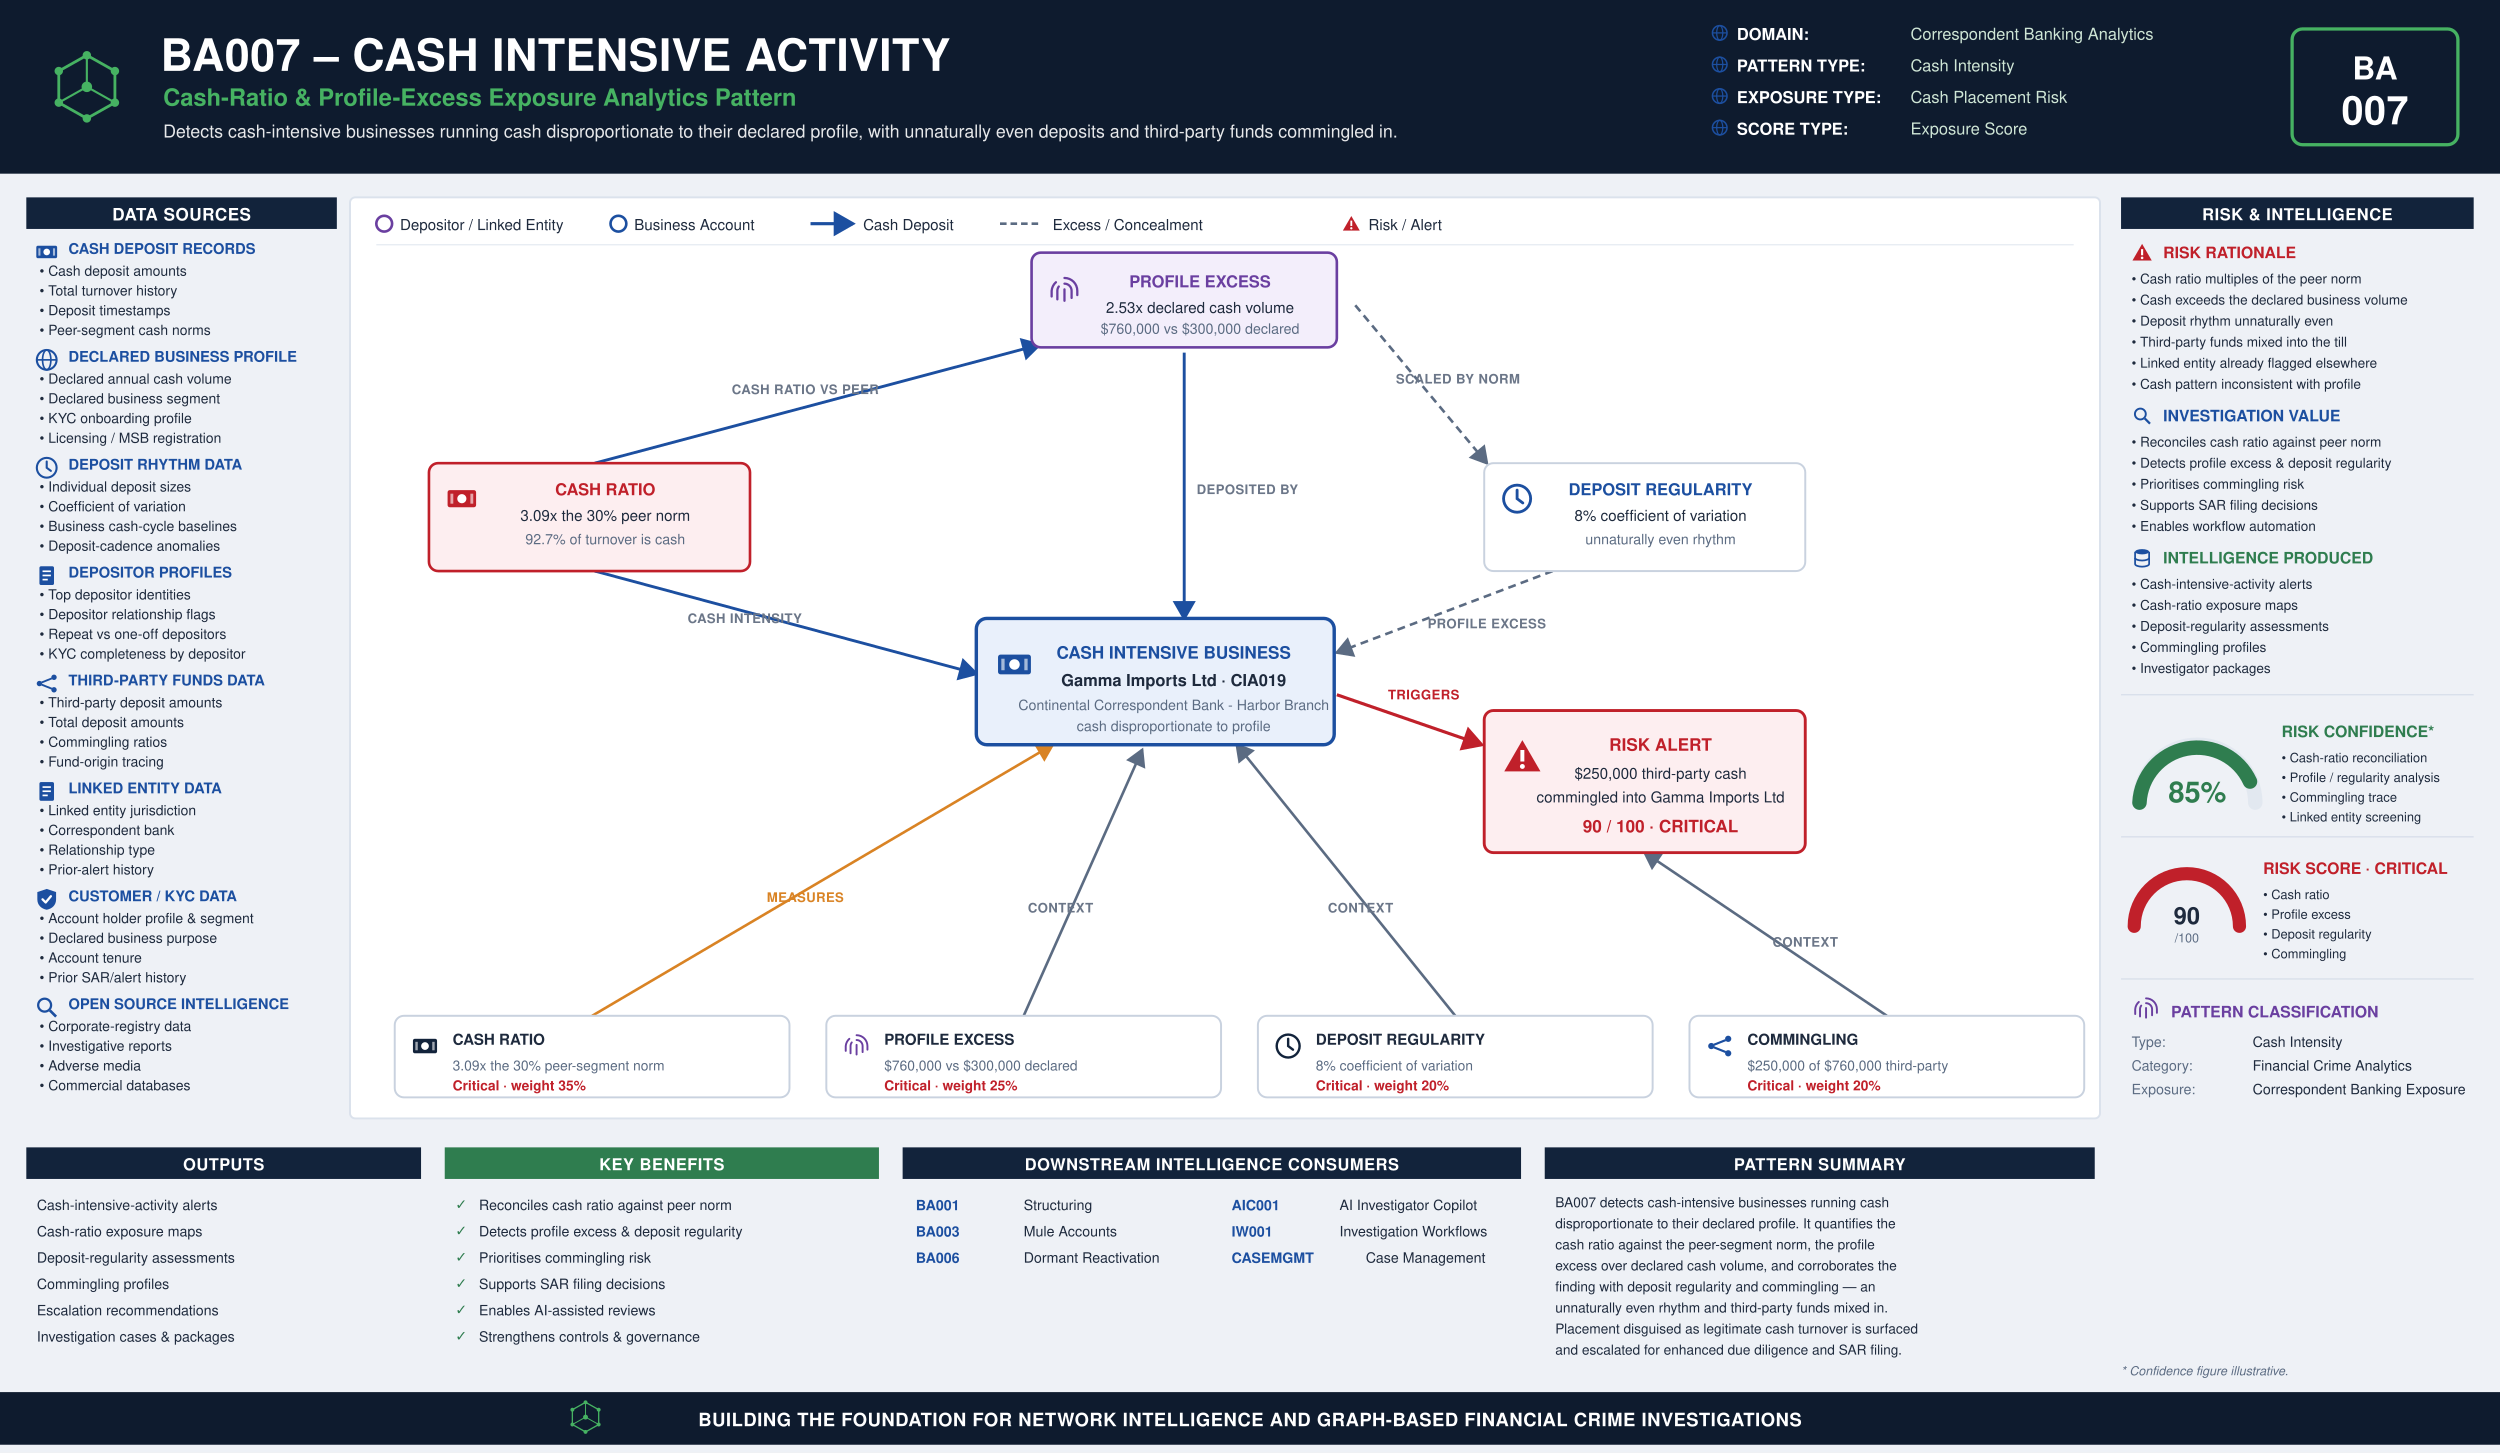
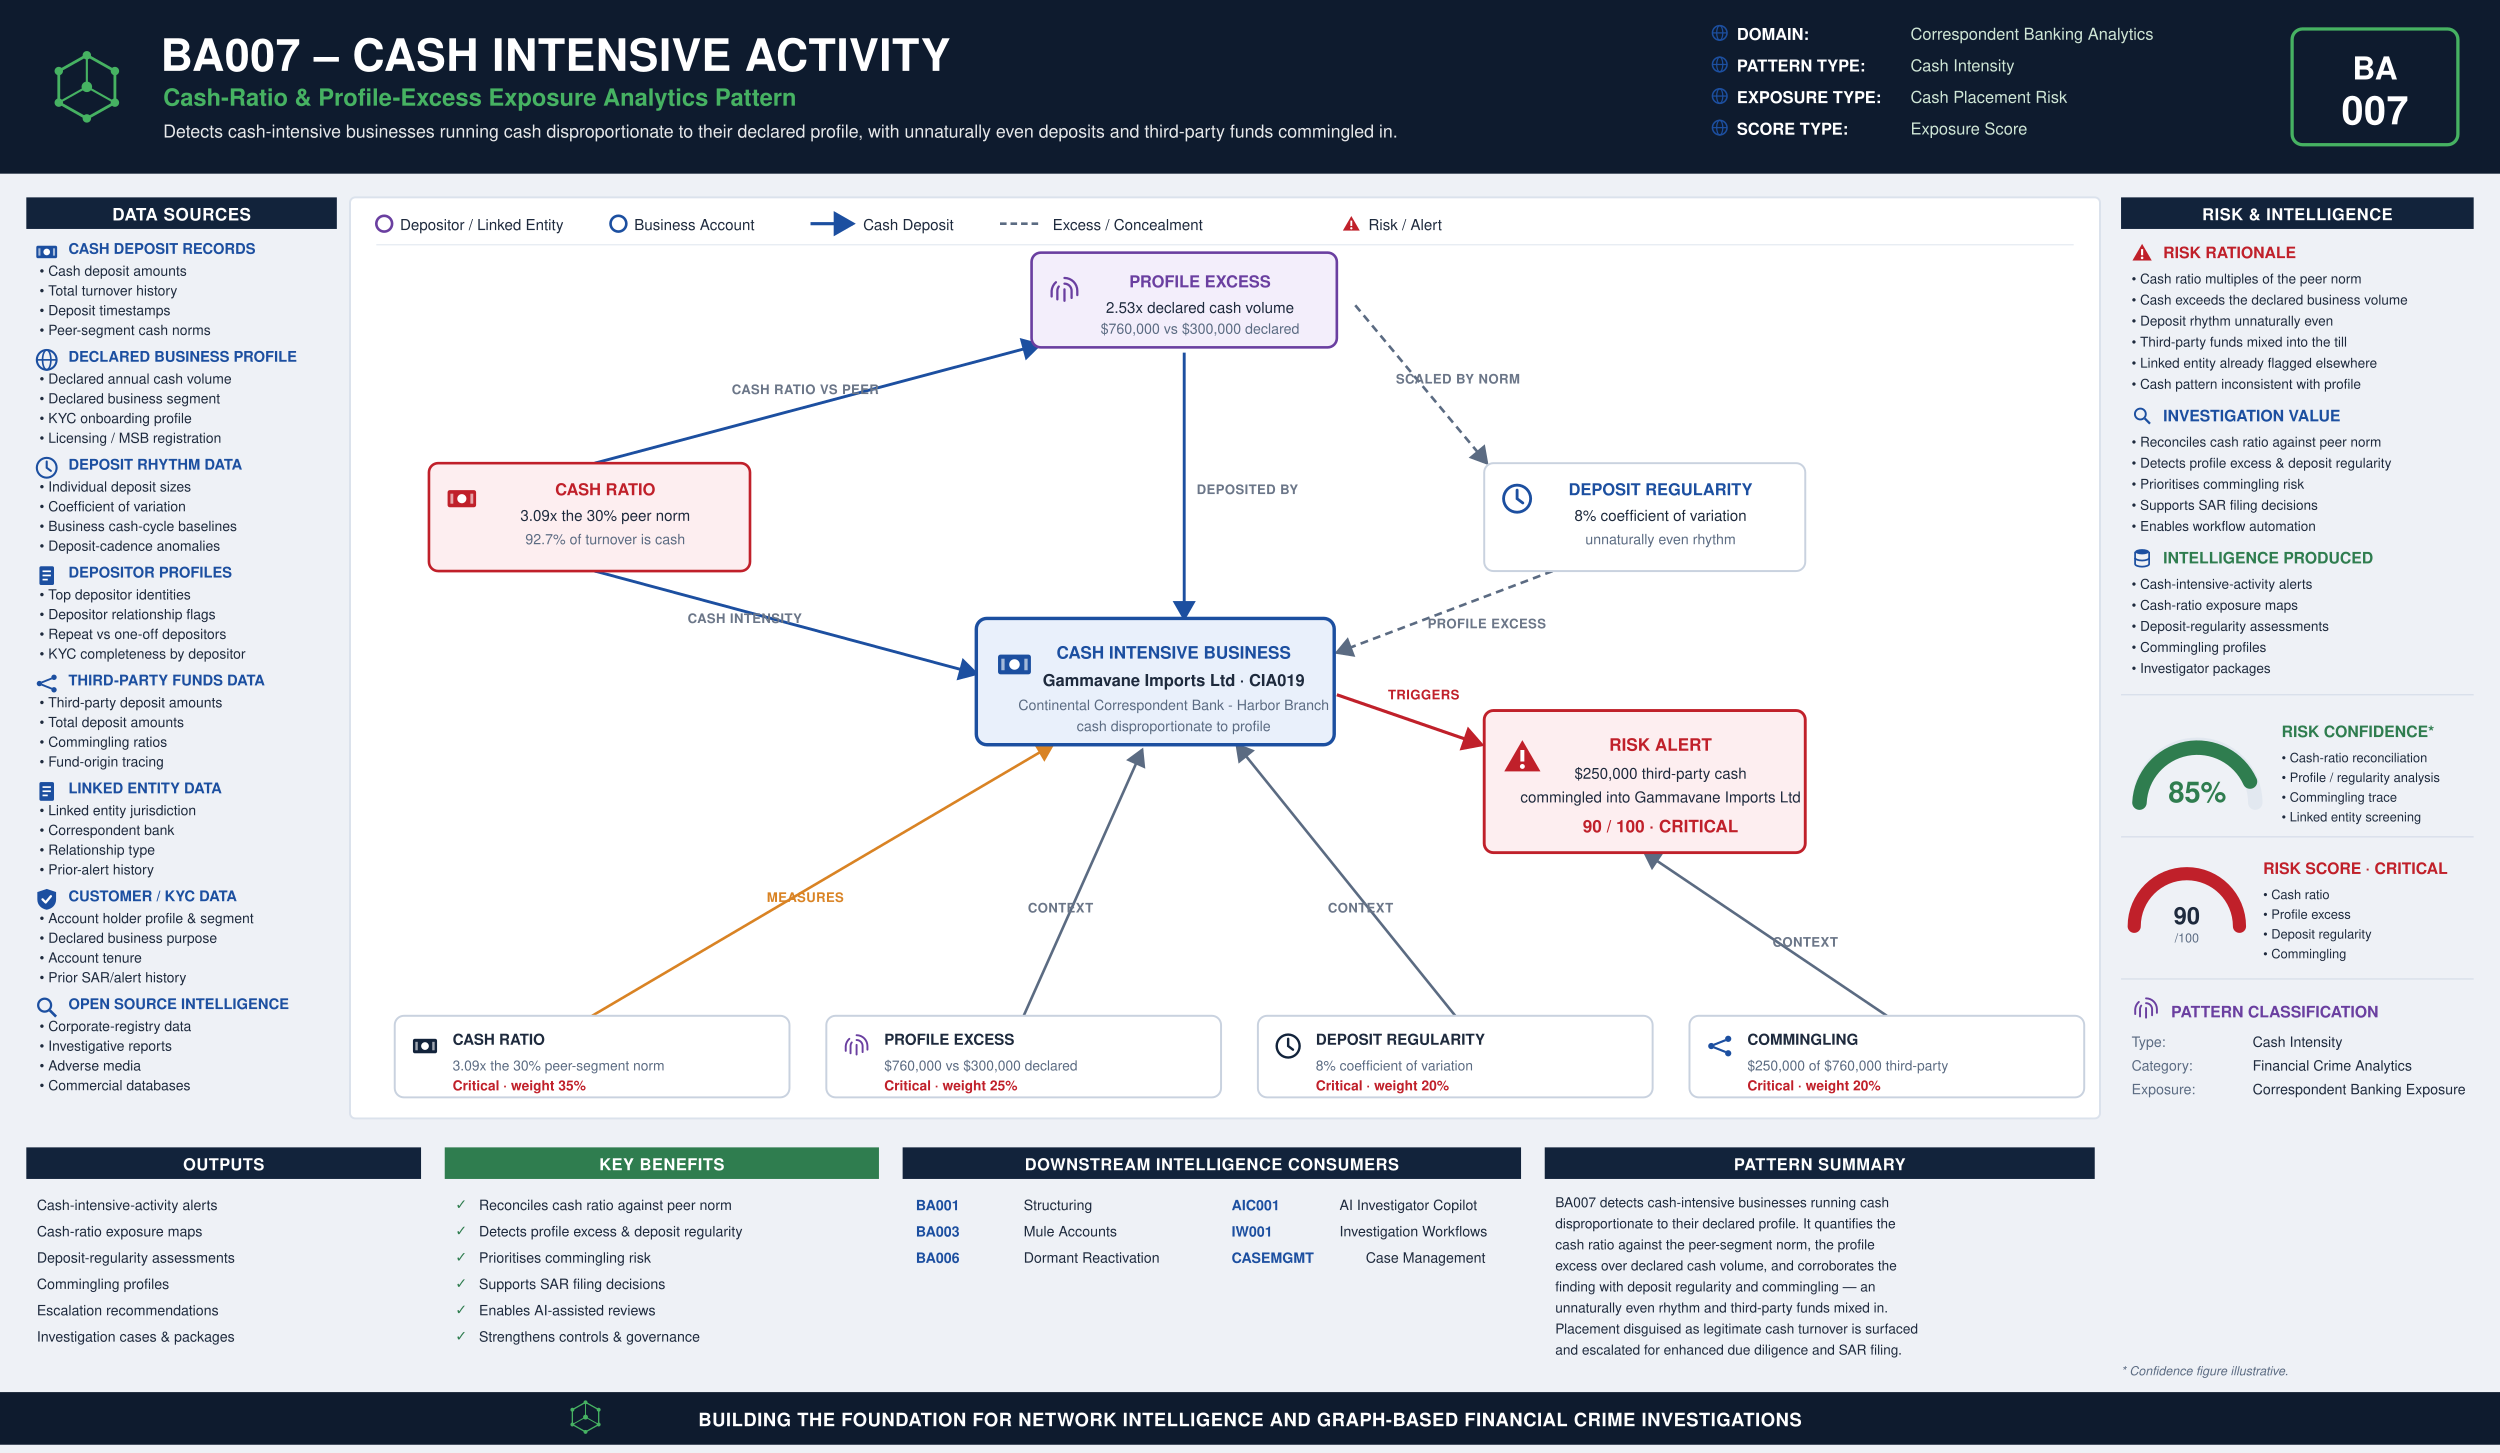
<svg xmlns="http://www.w3.org/2000/svg" viewBox="0 0 1900 1104" font-family="Helvetica, Arial, sans-serif" text-rendering="geometricPrecision">
  <defs>
    <style>
      .nvy{fill:#12233b}.grn{fill:#2f7d4f}.red{fill:#c0202a}.gold{fill:#f4a920}.pur{fill:#6a3fa0}
      .wht{fill:#ffffff}.ink{fill:#1e2a3d}.blu{fill:#1c4fa0}.sub{fill:#5b6b82}
      .hd{fill:#ffffff;font-weight:bold;letter-spacing:.4px}
      .sh{font-weight:bold;fill:#1c4fa0}.b{font-weight:bold}
      .card{fill:#ffffff;stroke:#c9d2df;stroke-width:1.5}
      .elab{fill:#6b7688;font-weight:bold;letter-spacing:.3px}
      text{dominant-baseline:middle}
    </style>
    <marker id="ar" markerWidth="9" markerHeight="9" refX="6" refY="4" orient="auto">
      <path d="M0 0l7 4L0 8z" fill="#1c4fa0" />
    </marker>
    <marker id="arR" markerWidth="9" markerHeight="9" refX="6" refY="4" orient="auto">
      <path d="M0 0l7 4L0 8z" fill="#c0202a" />
    </marker>
    <marker id="arO" markerWidth="9" markerHeight="9" refX="6" refY="4" orient="auto">
      <path d="M0 0l7 4L0 8z" fill="#d98324" />
    </marker>
    <marker id="arG" markerWidth="9" markerHeight="9" refX="6" refY="4" orient="auto">
      <path d="M0 0l7 4L0 8z" fill="#5b6b82" />
    </marker>
    <symbol id="i-globe" viewBox="0 0 24 24">
      <circle cx="12" cy="12" r="9.5" fill="none" stroke="#1c4fa0" stroke-width="2" />
      <ellipse cx="12" cy="12" rx="4" ry="9.5" fill="none" stroke="#1c4fa0" stroke-width="1.6" />
      <line x1="2.5" y1="12" x2="21.5" y2="12" stroke="#1c4fa0" stroke-width="1.6" />
    </symbol>
    <symbol id="i-doc" viewBox="0 0 24 24">
      <rect x="5" y="3" width="14" height="18" rx="1.5" fill="#1c4fa0" />
      <rect x="8" y="7" width="8" height="1.6" fill="#fff" />
      <rect x="8" y="11" width="8" height="1.6" fill="#fff" />
      <rect x="8" y="15" width="5" height="1.6" fill="#fff" />
    </symbol>
    <symbol id="i-link" viewBox="0 0 24 24">
      <circle cx="5" cy="12" r="2.6" fill="#1c4fa0" />
      <circle cx="19" cy="6" r="2.6" fill="#1c4fa0" />
      <circle cx="19" cy="18" r="2.6" fill="#1c4fa0" />
      <line x1="7" y1="11" x2="17" y2="7" stroke="#1c4fa0" stroke-width="1.8" />
      <line x1="7" y1="13" x2="17" y2="17" stroke="#1c4fa0" stroke-width="1.8" />
    </symbol>
    <symbol id="i-search" viewBox="0 0 24 24">
      <circle cx="10" cy="10" r="6.2" fill="none" stroke="#1c4fa0" stroke-width="2.2" />
      <line x1="15" y1="15" x2="21" y2="21" stroke="#1c4fa0" stroke-width="2.6" />
    </symbol>
    <symbol id="i-shield" viewBox="0 0 24 24">
      <path d="M12 2 21 5v7c0 5.5-3.8 9-9 10-5.2-1-9-4.5-9-10V5z" fill="#1c4fa0" />
      <path d="M8 12l3 3 5-6" fill="none" stroke="#fff" stroke-width="2.2" stroke-linecap="round" stroke-linejoin="round" />
    </symbol>
    <symbol id="i-alert" viewBox="0 0 24 24">
      <path d="M12 2 23 21H1z" fill="#c0202a" />
      <rect x="10.8" y="8" width="2.4" height="7" fill="#fff" />
      <circle cx="12" cy="18" r="1.5" fill="#fff" />
    </symbol>
    <symbol id="i-db" viewBox="0 0 24 24">
      <ellipse cx="12" cy="5" rx="8" ry="3" fill="#1c4fa0" />
      <path d="M4 5v14c0 1.6 3.6 3 8 3s8-1.4 8-3V5" fill="none" stroke="#1c4fa0" stroke-width="2" />
      <path d="M4 12c0 1.6 3.6 3 8 3s8-1.4 8-3" fill="none" stroke="#1c4fa0" stroke-width="2" />
    </symbol>
    <symbol id="i-fp" viewBox="0 0 24 24">
      <g fill="none" stroke="#6a3fa0" stroke-width="1.6" stroke-linecap="round">
        <path d="M12 3a9 9 0 0 1 9 9v3" />
        <path d="M6 6a9 9 0 0 0-3 6v4" />
        <path d="M12 7a5 5 0 0 1 5 5v5" />
        <path d="M8 9a5 5 0 0 0-1 3v6" />
        <path d="M12 11v8" />
      </g>
    </symbol>
    <symbol id="i-cash" viewBox="0 0 24 24">
      <rect x="2" y="6" width="20" height="12" rx="1.5" fill="currentColor" />
      <circle cx="12" cy="12" r="3.2" fill="#fff" />
      <rect x="4" y="8.5" width="2" height="7" fill="#fff" opacity=".6" />
      <rect x="18" y="8.5" width="2" height="7" fill="#fff" opacity=".6" />
    </symbol>
    <symbol id="i-bank" viewBox="0 0 24 24">
      <path d="M12 2 22 8H2z" fill="currentColor" />
      <rect x="4" y="9" width="2.4" height="10" fill="currentColor" />
      <rect x="10.8" y="9" width="2.4" height="10" fill="currentColor" />
      <rect x="17.6" y="9" width="2.4" height="10" fill="currentColor" />
      <rect x="2" y="20" width="20" height="2" fill="currentColor" />
    </symbol>
    <symbol id="i-clock" viewBox="0 0 24 24">
      <circle cx="12" cy="12" r="9.5" fill="none" stroke="currentColor" stroke-width="2" />
      <path d="M12 6v6l4 3" fill="none" stroke="currentColor" stroke-width="2" stroke-linecap="round" />
    </symbol>
    <symbol id="i-hex" viewBox="0 0 48 48">
      <g fill="none" stroke="#46b262" stroke-width="1.6">
        <path d="M24 6 40 15v18L24 42 8 33V15z" />
      </g>
      <g fill="#46b262">
        <circle cx="24" cy="6" r="2.4" />
        <circle cx="40" cy="15" r="2.4" />
        <circle cx="40" cy="33" r="2.4" />
        <circle cx="24" cy="42" r="2.4" />
        <circle cx="8" cy="33" r="2.4" />
        <circle cx="8" cy="15" r="2.4" />
        <circle cx="24" cy="24" r="3" />
      </g>
      <g stroke="#46b262" stroke-width="1.2">
        <line x1="24" y1="24" x2="24" y2="6" />
        <line x1="24" y1="24" x2="40" y2="33" />
        <line x1="24" y1="24" x2="8" y2="33" />
      </g>
    </symbol>
  </defs>
  <rect width="1900" height="1104" fill="#eef1f6" />
  <rect x="0" y="0" width="1900" height="132" fill="#0e1b2e" />
  <use href="#i-hex" x="34" y="34" width="64" height="64" />
  <text x="122" y="42" class="hd" font-size="34">BA007 – CASH INTENSIVE ACTIVITY</text>
  <text x="124" y="74" font-size="18" font-weight="bold" fill="#46b262">Cash-Ratio &amp; Profile-Excess Exposure Analytics Pattern</text>
  <text x="124" y="100" class="wht" font-size="13.5" opacity=".9">Detects cash-intensive businesses running cash disproportionate to their declared profile, with unnaturally even deposits and third-party funds commingled in.</text>
  <g font-size="12.5">
    <use href="#i-globe" x="1300" y="18" width="14" height="14" />
    <text x="1320" y="26" class="wht b">DOMAIN:</text>
    <text x="1452" y="26" fill="#cfe6d6">Correspondent Banking Analytics</text>
    <use href="#i-globe" x="1300" y="42" width="14" height="14" />
    <text x="1320" y="50" class="wht b">PATTERN TYPE:</text>
    <text x="1452" y="50" fill="#cfe6d6">Cash Intensity</text>
    <use href="#i-globe" x="1300" y="66" width="14" height="14" />
    <text x="1320" y="74" class="wht b">EXPOSURE TYPE:</text>
    <text x="1452" y="74" fill="#cfe6d6">Cash Placement Risk</text>
    <use href="#i-globe" x="1300" y="90" width="14" height="14" />
    <text x="1320" y="98" class="wht b">SCORE TYPE:</text>
    <text x="1452" y="98" fill="#cfe6d6">Exposure Score</text>
  </g>
  <rect x="1742" y="22" width="126" height="88" rx="8" fill="#0e1b2e" stroke="#46b262" stroke-width="2.5" />
  <text x="1805" y="52" class="hd" font-size="24" text-anchor="middle" fill="#46b262">BA</text>
  <text x="1805" y="84" class="hd" font-size="30" text-anchor="middle" fill="#46b262">007</text>
  <rect x="20" y="150" width="236" height="24" class="nvy" />
  <text x="138" y="163" class="hd" font-size="13" text-anchor="middle">DATA SOURCES</text>
  <g font-size="10.6">
    <g transform="translate(0,182)">
      <use href="#i-cash" x="26" y="0" width="19" height="19" color="#1c4fa0" />
      <text x="52" y="7" class="sh" font-size="11.2">CASH DEPOSIT RECORDS</text>
      <text x="30" y="24" class="ink">• Cash deposit amounts</text>
      <text x="30" y="39" class="ink">• Total turnover history</text>
      <text x="30" y="54" class="ink">• Deposit timestamps</text>
      <text x="30" y="69" class="ink">• Peer-segment cash norms</text>
    </g>
    <g transform="translate(0,264)">
      <use href="#i-globe" x="26" y="0" width="19" height="19" />
      <text x="52" y="7" class="sh" font-size="11.2">DECLARED BUSINESS PROFILE</text>
      <text x="30" y="24" class="ink">• Declared annual cash volume</text>
      <text x="30" y="39" class="ink">• Declared business segment</text>
      <text x="30" y="54" class="ink">• KYC onboarding profile</text>
      <text x="30" y="69" class="ink">• Licensing / MSB registration</text>
    </g>
    <g transform="translate(0,346)">
      <use href="#i-clock" x="26" y="0" width="19" height="19" color="#1c4fa0" />
      <text x="52" y="7" class="sh" font-size="11.2">DEPOSIT RHYTHM DATA</text>
      <text x="30" y="24" class="ink">• Individual deposit sizes</text>
      <text x="30" y="39" class="ink">• Coefficient of variation</text>
      <text x="30" y="54" class="ink">• Business cash-cycle baselines</text>
      <text x="30" y="69" class="ink">• Deposit-cadence anomalies</text>
    </g>
    <g transform="translate(0,428)">
      <use href="#i-doc" x="26" y="0" width="19" height="19" />
      <text x="52" y="7" class="sh" font-size="11.2">DEPOSITOR PROFILES</text>
      <text x="30" y="24" class="ink">• Top depositor identities</text>
      <text x="30" y="39" class="ink">• Depositor relationship flags</text>
      <text x="30" y="54" class="ink">• Repeat vs one-off depositors</text>
      <text x="30" y="69" class="ink">• KYC completeness by depositor</text>
    </g>
    <g transform="translate(0,510)">
      <use href="#i-link" x="26" y="0" width="19" height="19" />
      <text x="52" y="7" class="sh" font-size="11.2">THIRD-PARTY FUNDS DATA</text>
      <text x="30" y="24" class="ink">• Third-party deposit amounts</text>
      <text x="30" y="39" class="ink">• Total deposit amounts</text>
      <text x="30" y="54" class="ink">• Commingling ratios</text>
      <text x="30" y="69" class="ink">• Fund-origin tracing</text>
    </g>
    <g transform="translate(0,592)">
      <use href="#i-doc" x="26" y="0" width="19" height="19" />
      <text x="52" y="7" class="sh" font-size="11.2">LINKED ENTITY DATA</text>
      <text x="30" y="24" class="ink">• Linked entity jurisdiction</text>
      <text x="30" y="39" class="ink">• Correspondent bank</text>
      <text x="30" y="54" class="ink">• Relationship type</text>
      <text x="30" y="69" class="ink">• Prior-alert history</text>
    </g>
    <g transform="translate(0,674)">
      <use href="#i-shield" x="26" y="0" width="19" height="19" />
      <text x="52" y="7" class="sh" font-size="11.2">CUSTOMER / KYC DATA</text>
      <text x="30" y="24" class="ink">• Account holder profile &amp; segment</text>
      <text x="30" y="39" class="ink">• Declared business purpose</text>
      <text x="30" y="54" class="ink">• Account tenure</text>
      <text x="30" y="69" class="ink">• Prior SAR/alert history</text>
    </g>
    <g transform="translate(0,756)">
      <use href="#i-search" x="26" y="0" width="19" height="19" />
      <text x="52" y="7" class="sh" font-size="11.2">OPEN SOURCE INTELLIGENCE</text>
      <text x="30" y="24" class="ink">• Corporate-registry data</text>
      <text x="30" y="39" class="ink">• Investigative reports</text>
      <text x="30" y="54" class="ink">• Adverse media</text>
      <text x="30" y="69" class="ink">• Commercial databases</text>
    </g>
  </g>
  <rect x="266" y="150" width="1330" height="700" rx="4" fill="#ffffff" stroke="#dbe2ec" stroke-width="1.5" />
  <g font-size="11.5" class="ink">
    <circle cx="292" cy="170" r="6" fill="none" stroke="#6a3fa0" stroke-width="2" />
    <text x="304" y="171">Depositor / Linked Entity</text>
    <circle cx="470" cy="170" r="6" fill="none" stroke="#1c4fa0" stroke-width="2" />
    <text x="482" y="171">Business Account</text>
    <line x1="616" y1="170" x2="648" y2="170" stroke="#1c4fa0" stroke-width="2.4" marker-end="url(#ar)" />
    <text x="656" y="171">Cash Deposit</text>
    <line x1="760" y1="170" x2="792" y2="170" stroke="#5b6b82" stroke-width="2" stroke-dasharray="5 3" />
    <text x="800" y="171">Excess / Concealment</text>
    <use href="#i-alert" x="1020" y="163" width="14" height="14" />
    <text x="1040" y="171">Risk / Alert</text>
  </g>
  <line x1="286" y1="186" x2="1576" y2="186" stroke="#e6ebf2" />
  <g fill="none">
    <path d="M452 352 L790 262" stroke="#1c4fa0" stroke-width="2.2" marker-end="url(#ar)" />
    <path d="M1030 232 L1130 352" stroke="#5b6b82" stroke-width="2" stroke-dasharray="6 4" marker-end="url(#arG)" />
    <path d="M900 268 L900 470" stroke="#1c4fa0" stroke-width="2.2" marker-end="url(#ar)" />
    <path d="M1180 434 L1016 496" stroke="#5b6b82" stroke-width="2" stroke-dasharray="6 4" marker-end="url(#arG)" />
    <path d="M452 434 L742 512" stroke="#1c4fa0" stroke-width="2.2" marker-end="url(#ar)" />
    <path d="M1016 528 L1126 566" stroke="#c0202a" stroke-width="2.4" marker-end="url(#arR)" />
    <path d="M450 772 L800 566" stroke="#d98324" stroke-width="2" marker-end="url(#arO)" />
    <path d="M778 772 L868 570" stroke="#5b6b82" stroke-width="2" marker-end="url(#arG)" />
    <path d="M1106 772 L940 566" stroke="#5b6b82" stroke-width="2" marker-end="url(#arG)" />
    <path d="M1434 772 L1250 648" stroke="#5b6b82" stroke-width="2" marker-end="url(#arG)" />
  </g>
  <g font-size="10" class="elab" text-anchor="middle">
    <text x="612" y="296">CASH RATIO VS PEER</text>
    <text x="1108" y="288" fill="#6b7688">SCALED BY NORM</text>
    <text x="948" y="372">DEPOSITED BY</text>
    <text x="1130" y="474" fill="#6b7688">PROFILE EXCESS</text>
    <text x="566" y="470">CASH INTENSITY</text>
    <text x="1082" y="528" fill="#c0202a">TRIGGERS</text>
    <text x="612" y="682" fill="#d98324">MEASURES</text>
    <text x="806" y="690">CONTEXT</text>
    <text x="1034" y="690">CONTEXT</text>
    <text x="1372" y="716">CONTEXT</text>
  </g>
  <g>
    <rect x="326" y="352" width="244" height="82" rx="7" fill="#fdeef0" stroke="#c0202a" stroke-width="2" />
    <use href="#i-cash" x="338" y="366" width="26" height="26" color="#c0202a" />
    <text x="460" y="372" class="red b" font-size="12.5" text-anchor="middle">CASH RATIO</text>
    <text x="460" y="392" class="ink" font-size="11.5" text-anchor="middle">3.09x the 30% peer norm</text>
    <text x="460" y="410" class="sub" font-size="10.8" text-anchor="middle">92.7% of turnover is cash</text>
  </g>
  <g>
    <rect x="784" y="192" width="232" height="72" rx="7" fill="#f3eefb" stroke="#6a3fa0" stroke-width="2" />
    <use href="#i-fp" x="796" y="208" width="26" height="26" />
    <text x="912" y="214" class="pur b" font-size="12.5" text-anchor="middle">PROFILE EXCESS</text>
    <text x="912" y="234" class="ink" font-size="11.5" text-anchor="middle">2.53x declared cash volume</text>
    <text x="912" y="250" class="sub" font-size="10.8" text-anchor="middle">$760,000 vs $300,000 declared</text>
  </g>
  <g>
    <rect x="1128" y="352" width="244" height="82" rx="7" class="card" />
    <use href="#i-clock" x="1140" y="366" width="26" height="26" color="#1c4fa0" />
    <text x="1262" y="372" class="blu b" font-size="12.5" text-anchor="middle">DEPOSIT REGULARITY</text>
    <text x="1262" y="392" class="ink" font-size="11.5" text-anchor="middle">8% coefficient of variation</text>
    <text x="1262" y="410" class="sub" font-size="10.8" text-anchor="middle">unnaturally even rhythm</text>
  </g>
  <g>
    <rect x="742" y="470" width="272" height="96" rx="8" fill="#e9f0fb" stroke="#1c4fa0" stroke-width="2.6" />
    <use href="#i-cash" x="756" y="490" width="30" height="30" color="#1c4fa0" />
    <text x="892" y="496" class="blu b" font-size="13" text-anchor="middle">CASH INTENSIVE BUSINESS</text>
-     <text x="892" y="517" class="ink b" font-size="12.5" text-anchor="middle">Gamma Imports Ltd · CIA019</text>
+     <text x="892" y="517" class="ink b" font-size="12.5" text-anchor="middle">Gammavane Imports Ltd · CIA019</text>
    <text x="892" y="536" class="sub" font-size="10.8" text-anchor="middle">Continental Correspondent Bank - Harbor Branch</text>
    <text x="892" y="552" class="sub" font-size="10.8" text-anchor="middle">cash disproportionate to profile</text>
  </g>
  <g>
    <rect x="1128" y="540" width="244" height="108" rx="7" fill="#fdeef0" stroke="#c0202a" stroke-width="2.2" />
    <use href="#i-alert" x="1142" y="560" width="30" height="30" />
    <text x="1262" y="566" class="red b" font-size="13" text-anchor="middle">RISK ALERT</text>
    <text x="1262" y="588" class="ink" font-size="11.5" text-anchor="middle">$250,000 third-party cash</text>
-     <text x="1262" y="606" class="ink" font-size="11.5" text-anchor="middle">commingled into Gamma Imports Ltd</text>
+     <text x="1262" y="606" class="ink" font-size="11.5" text-anchor="middle">commingled into Gammavane Imports Ltd</text>
    <text x="1262" y="628" class="red b" font-size="13" text-anchor="middle">90 / 100 · CRITICAL</text>
  </g>
  <g>
    <rect x="300" y="772" width="300" height="62" rx="7" class="card" />
    <use href="#i-cash" x="312" y="784" width="22" height="22" color="#12233b" />
    <text x="344" y="790" class="ink b" font-size="11.5">CASH RATIO</text>
    <text x="344" y="810" class="sub" font-size="10.5">3.09x the 30% peer-segment norm</text>
    <text x="344" y="825" class="red b" font-size="10.5">Critical · weight 35%</text>
    <rect x="628" y="772" width="300" height="62" rx="7" class="card" />
    <use href="#i-fp" x="640" y="784" width="22" height="22" />
    <text x="672" y="790" class="ink b" font-size="11.5">PROFILE EXCESS</text>
    <text x="672" y="810" class="sub" font-size="10.5">$760,000 vs $300,000 declared</text>
    <text x="672" y="825" class="red b" font-size="10.5">Critical · weight 25%</text>
    <rect x="956" y="772" width="300" height="62" rx="7" class="card" />
    <use href="#i-clock" x="968" y="784" width="22" height="22" color="#12233b" />
    <text x="1000" y="790" class="ink b" font-size="11.5">DEPOSIT REGULARITY</text>
    <text x="1000" y="810" class="sub" font-size="10.5">8% coefficient of variation</text>
    <text x="1000" y="825" class="red b" font-size="10.5">Critical · weight 20%</text>
    <rect x="1284" y="772" width="300" height="62" rx="7" class="card" />
    <use href="#i-link" x="1296" y="784" width="22" height="22" />
    <text x="1328" y="790" class="ink b" font-size="11.5">COMMINGLING</text>
    <text x="1328" y="810" class="sub" font-size="10.5">$250,000 of $760,000 third-party</text>
    <text x="1328" y="825" class="red b" font-size="10.5">Critical · weight 20%</text>
  </g>
  <rect x="1612" y="150" width="268" height="24" class="nvy" />
  <text x="1746" y="163" class="hd" font-size="12.5" text-anchor="middle">RISK &amp; INTELLIGENCE</text>
  <g font-size="10.3">
    <use href="#i-alert" x="1620" y="184" width="16" height="16" />
    <text x="1644" y="192" class="red b" font-size="12">RISK RATIONALE</text>
    <g class="ink">
      <text x="1620" y="212">• Cash ratio multiples of the peer norm</text>
      <text x="1620" y="228">• Cash exceeds the declared business volume</text>
      <text x="1620" y="244">• Deposit rhythm unnaturally even</text>
      <text x="1620" y="260">• Third-party funds mixed into the till</text>
      <text x="1620" y="276">• Linked entity already flagged elsewhere</text>
      <text x="1620" y="292">• Cash pattern inconsistent with profile</text>
    </g>
    <use href="#i-search" x="1620" y="308" width="16" height="16" />
    <text x="1644" y="316" class="blu b" font-size="12">INVESTIGATION VALUE</text>
    <g class="ink">
      <text x="1620" y="336">• Reconciles cash ratio against peer norm</text>
      <text x="1620" y="352">• Detects profile excess &amp; deposit regularity</text>
      <text x="1620" y="368">• Prioritises commingling risk</text>
      <text x="1620" y="384">• Supports SAR filing decisions</text>
      <text x="1620" y="400">• Enables workflow automation</text>
    </g>
    <use href="#i-db" x="1620" y="416" width="16" height="16" />
    <text x="1644" y="424" class="grn b" font-size="12">INTELLIGENCE PRODUCED</text>
    <g class="ink">
      <text x="1620" y="444">• Cash-intensive-activity alerts</text>
      <text x="1620" y="460">• Cash-ratio exposure maps</text>
      <text x="1620" y="476">• Deposit-regularity assessments</text>
      <text x="1620" y="492">• Commingling profiles</text>
      <text x="1620" y="508">• Investigator packages</text>
    </g>
  </g>
  <line x1="1612" y1="528" x2="1880" y2="528" stroke="#d7deea" />
  <path d="M1626 610 A44 44 0 0 1 1714 610" fill="none" stroke="#e2e8f0" stroke-width="11" stroke-linecap="round" />
  <path d="M1626 610 A44 44 0 0 1 1710 594" fill="none" stroke="#2f7d4f" stroke-width="11" stroke-linecap="round" />
  <text x="1670" y="602" class="grn b" font-size="22" text-anchor="middle">85%</text>
  <text x="1734" y="556" class="grn b" font-size="12">RISK CONFIDENCE*</text>
  <g font-size="9.8" class="ink">
    <text x="1734" y="576">• Cash-ratio reconciliation</text>
    <text x="1734" y="591">• Profile / regularity analysis</text>
    <text x="1734" y="606">• Commingling trace</text>
    <text x="1734" y="621">• Linked entity screening</text>
  </g>
  <line x1="1612" y1="636" x2="1880" y2="636" stroke="#d7deea" />
  <path d="M1622 704 A40 40 0 0 1 1702 704" fill="none" stroke="#c0202a" stroke-width="10" stroke-linecap="round" />
  <text x="1662" y="696" class="ink b" font-size="18" text-anchor="middle">90</text>
  <text x="1662" y="713" class="sub" font-size="9.5" text-anchor="middle">/100</text>
  <text x="1720" y="660" class="red b" font-size="12">RISK SCORE · CRITICAL</text>
  <g font-size="9.8" class="ink">
    <text x="1720" y="680">• Cash ratio</text>
    <text x="1720" y="695">• Profile excess</text>
    <text x="1720" y="710">• Deposit regularity</text>
    <text x="1720" y="725">• Commingling</text>
  </g>
  <line x1="1612" y1="744" x2="1880" y2="744" stroke="#d7deea" />
  <use href="#i-fp" x="1620" y="756" width="22" height="22" />
  <text x="1650" y="769" class="pur b" font-size="12">PATTERN CLASSIFICATION</text>
  <g font-size="10.8">
    <text x="1620" y="792" class="sub">Type:</text>
    <text x="1712" y="792" class="ink">Cash Intensity</text>
    <text x="1620" y="810" class="sub">Category:</text>
    <text x="1712" y="810" class="ink">Financial Crime Analytics</text>
    <text x="1620" y="828" class="sub">Exposure:</text>
    <text x="1712" y="828" class="ink">Correspondent Banking Exposure</text>
  </g>
  <g transform="translate(20,872)">
    <rect x="0" y="0" width="300" height="24" class="nvy" />
    <text x="150" y="13" class="hd" font-size="12.5" text-anchor="middle">OUTPUTS</text>
    <g font-size="10.8" class="ink">
      <text x="8" y="44">Cash-intensive-activity alerts</text>
      <text x="8" y="64">Cash-ratio exposure maps</text>
      <text x="8" y="84">Deposit-regularity assessments</text>
      <text x="8" y="104">Commingling profiles</text>
      <text x="8" y="124">Escalation recommendations</text>
      <text x="8" y="144">Investigation cases &amp; packages</text>
    </g>
  </g>
  <g transform="translate(338,872)">
    <rect x="0" y="0" width="330" height="24" class="grn" />
    <text x="165" y="13" class="hd" font-size="12.5" text-anchor="middle">KEY BENEFITS</text>
    <g font-size="10.8" class="ink">
      <g fill="#2f7d4f" font-weight="bold">
        <text x="8" y="44">✓</text>
        <text x="8" y="64">✓</text>
        <text x="8" y="84">✓</text>
        <text x="8" y="104">✓</text>
        <text x="8" y="124">✓</text>
        <text x="8" y="144">✓</text>
      </g>
      <text x="26" y="44">Reconciles cash ratio against peer norm</text>
      <text x="26" y="64">Detects profile excess &amp; deposit regularity</text>
      <text x="26" y="84">Prioritises commingling risk</text>
      <text x="26" y="104">Supports SAR filing decisions</text>
      <text x="26" y="124">Enables AI-assisted reviews</text>
      <text x="26" y="144">Strengthens controls &amp; governance</text>
    </g>
  </g>
  <g transform="translate(686,872)">
    <rect x="0" y="0" width="470" height="24" class="nvy" />
    <text x="235" y="13" class="hd" font-size="12.5" text-anchor="middle">DOWNSTREAM INTELLIGENCE CONSUMERS</text>
    <g font-size="10.8">
      <text x="10" y="44" class="sh">BA001</text>
      <text x="92" y="44" class="ink">Structuring</text>
      <text x="10" y="64" class="sh">BA003</text>
      <text x="92" y="64" class="ink">Mule Accounts</text>
      <text x="10" y="84" class="sh">BA006</text>
      <text x="92" y="84" class="ink">Dormant Reactivation</text>
      <text x="250" y="44" class="sh">AIC001</text>
      <text x="332" y="44" class="ink">AI Investigator Copilot</text>
      <text x="250" y="64" class="sh">IW001</text>
      <text x="332" y="64" class="ink">Investigation Workflows</text>
      <text x="250" y="84" class="sh">CASEMGMT</text>
      <text x="352" y="84" class="ink">Case Management</text>
    </g>
  </g>
  <g transform="translate(1174,872)">
    <rect x="0" y="0" width="418" height="24" class="nvy" />
    <text x="209" y="13" class="hd" font-size="12.5" text-anchor="middle">PATTERN SUMMARY</text>
    <g font-size="10.4" class="ink">
      <text x="8" y="42">BA007 detects cash-intensive businesses running cash</text>
      <text x="8" y="58">disproportionate to their declared profile. It quantifies the</text>
      <text x="8" y="74">cash ratio against the peer-segment norm, the profile</text>
      <text x="8" y="90">excess over declared cash volume, and corroborates the</text>
      <text x="8" y="106">finding with deposit regularity and commingling — an</text>
      <text x="8" y="122">unnaturally even rhythm and third-party funds mixed in.</text>
      <text x="8" y="138">Placement disguised as legitimate cash turnover is surfaced</text>
      <text x="8" y="154">and escalated for enhanced due diligence and SAR filing.</text>
    </g>
  </g>
  <text x="1612" y="1042" class="sub" font-size="9.5" font-style="italic">* Confidence figure illustrative.</text>
  <rect x="0" y="1058" width="1900" height="40" fill="#0e1b2e" />
  <use href="#i-hex" x="430" y="1062" width="30" height="30" />
  <text x="950" y="1079" class="hd" font-size="14" text-anchor="middle">BUILDING THE FOUNDATION FOR NETWORK INTELLIGENCE AND GRAPH-BASED FINANCIAL CRIME INVESTIGATIONS</text>
</svg>
